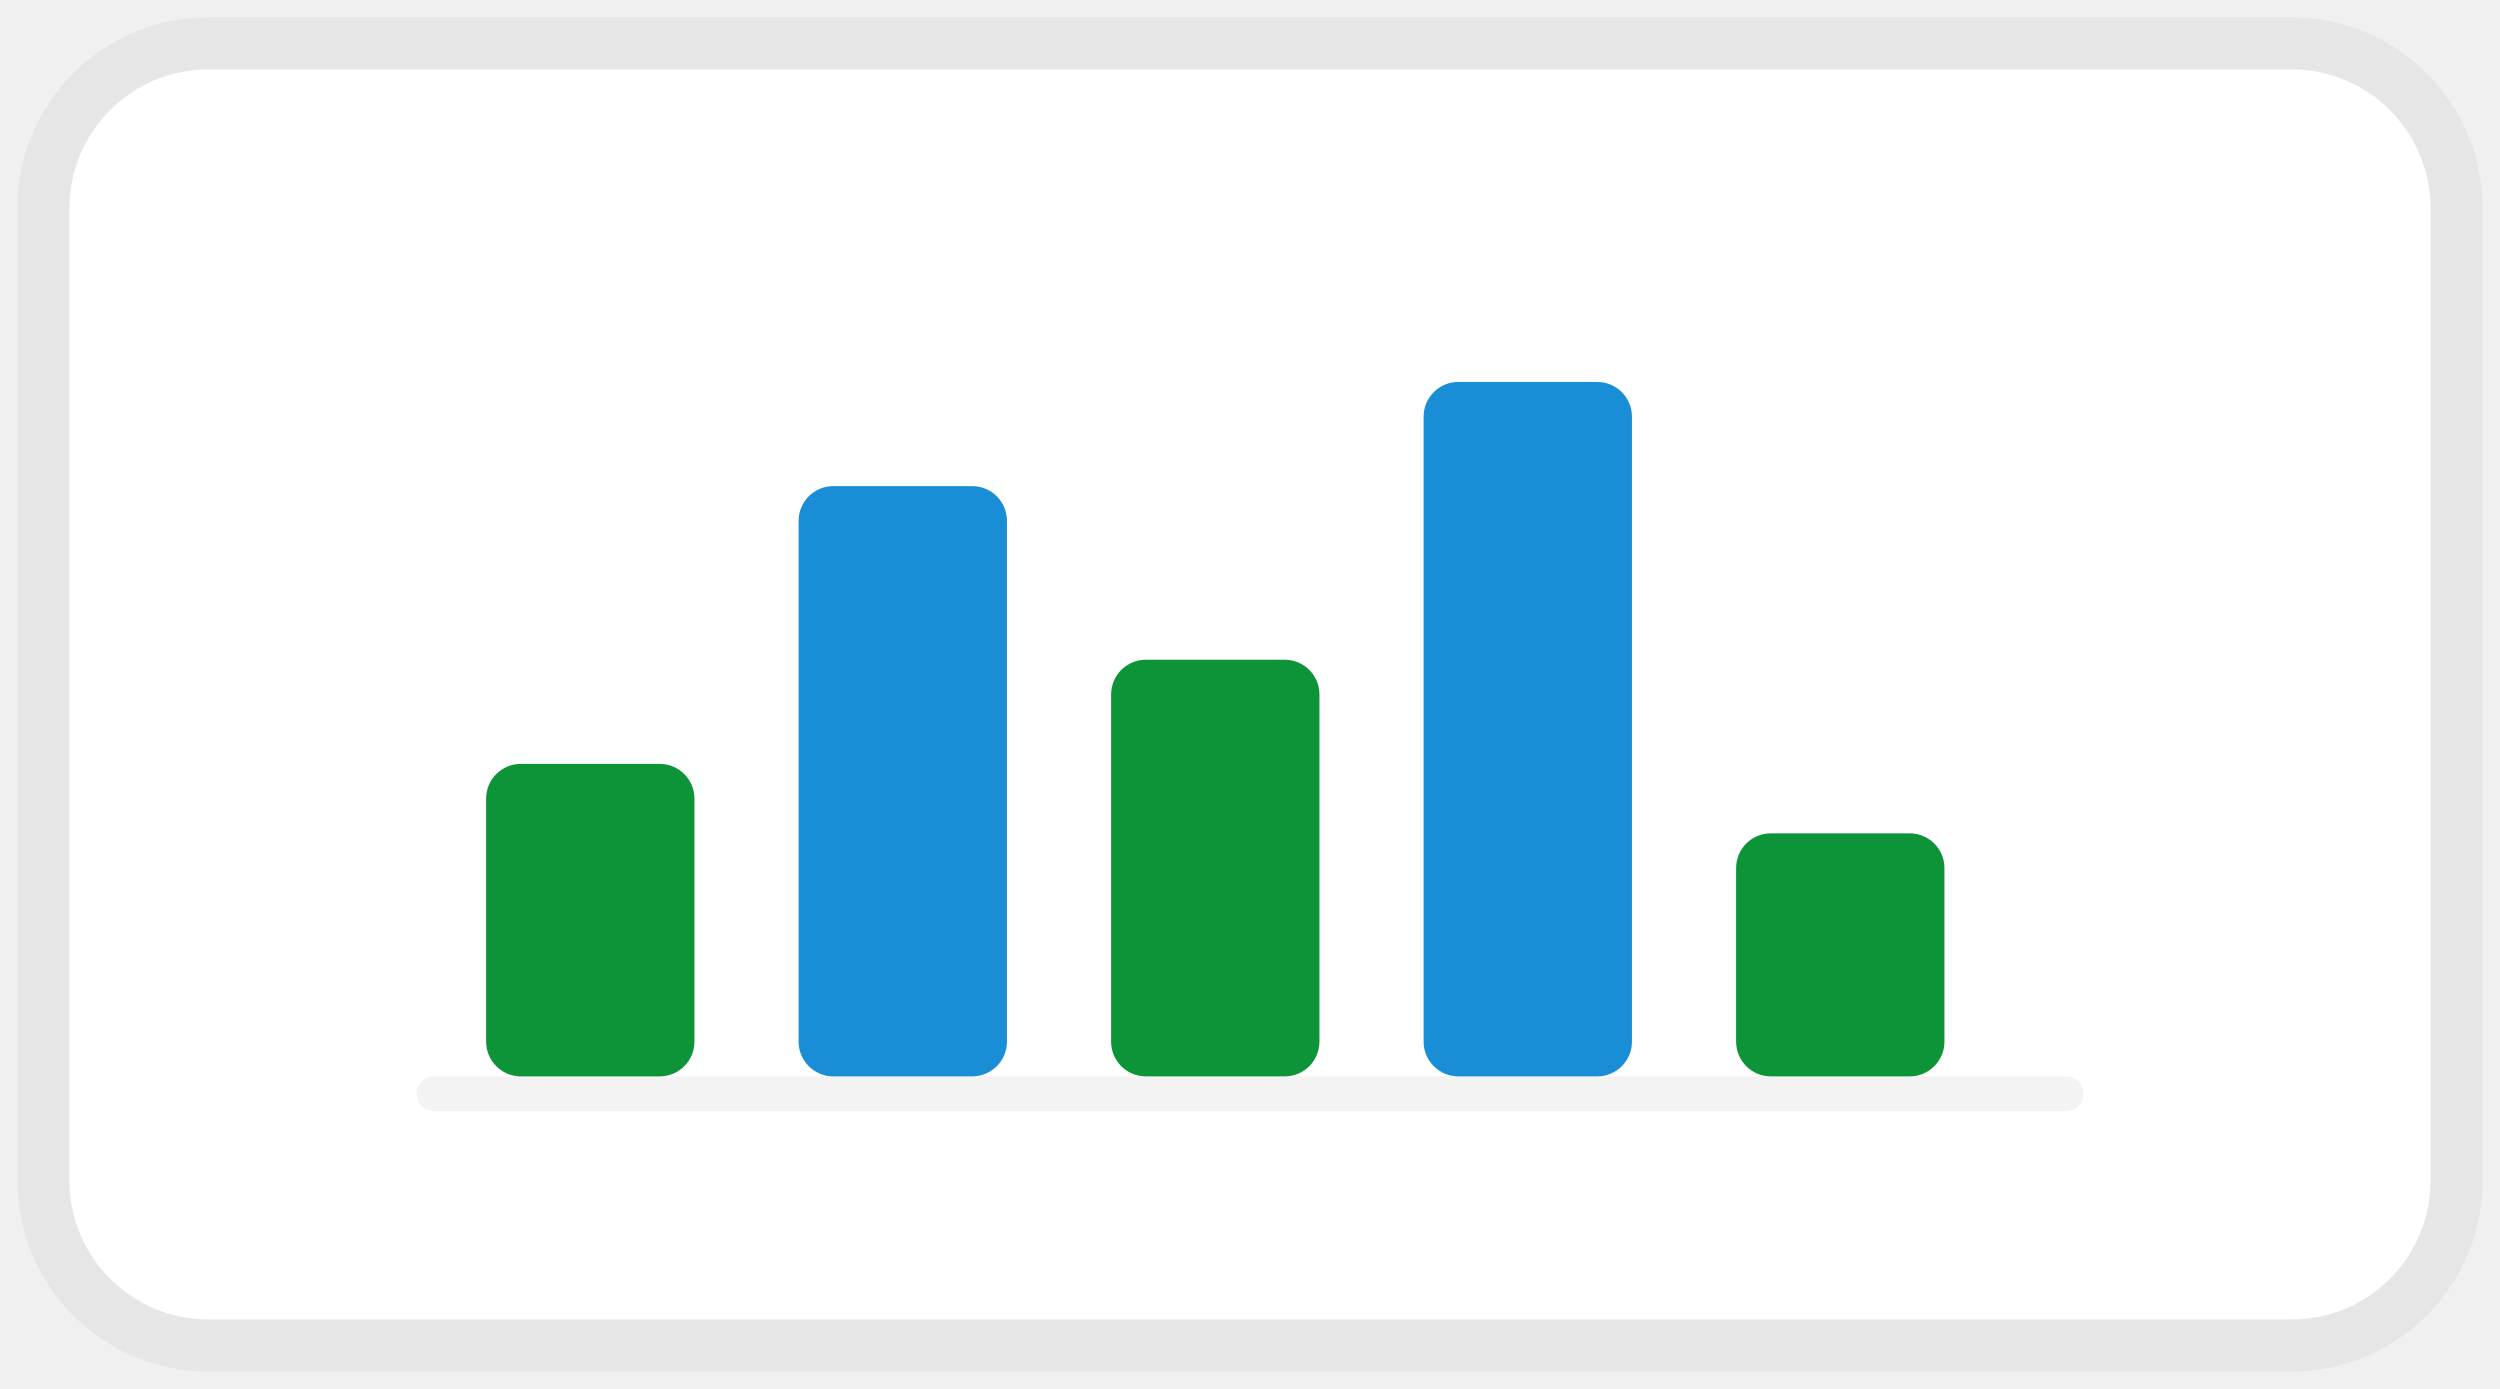
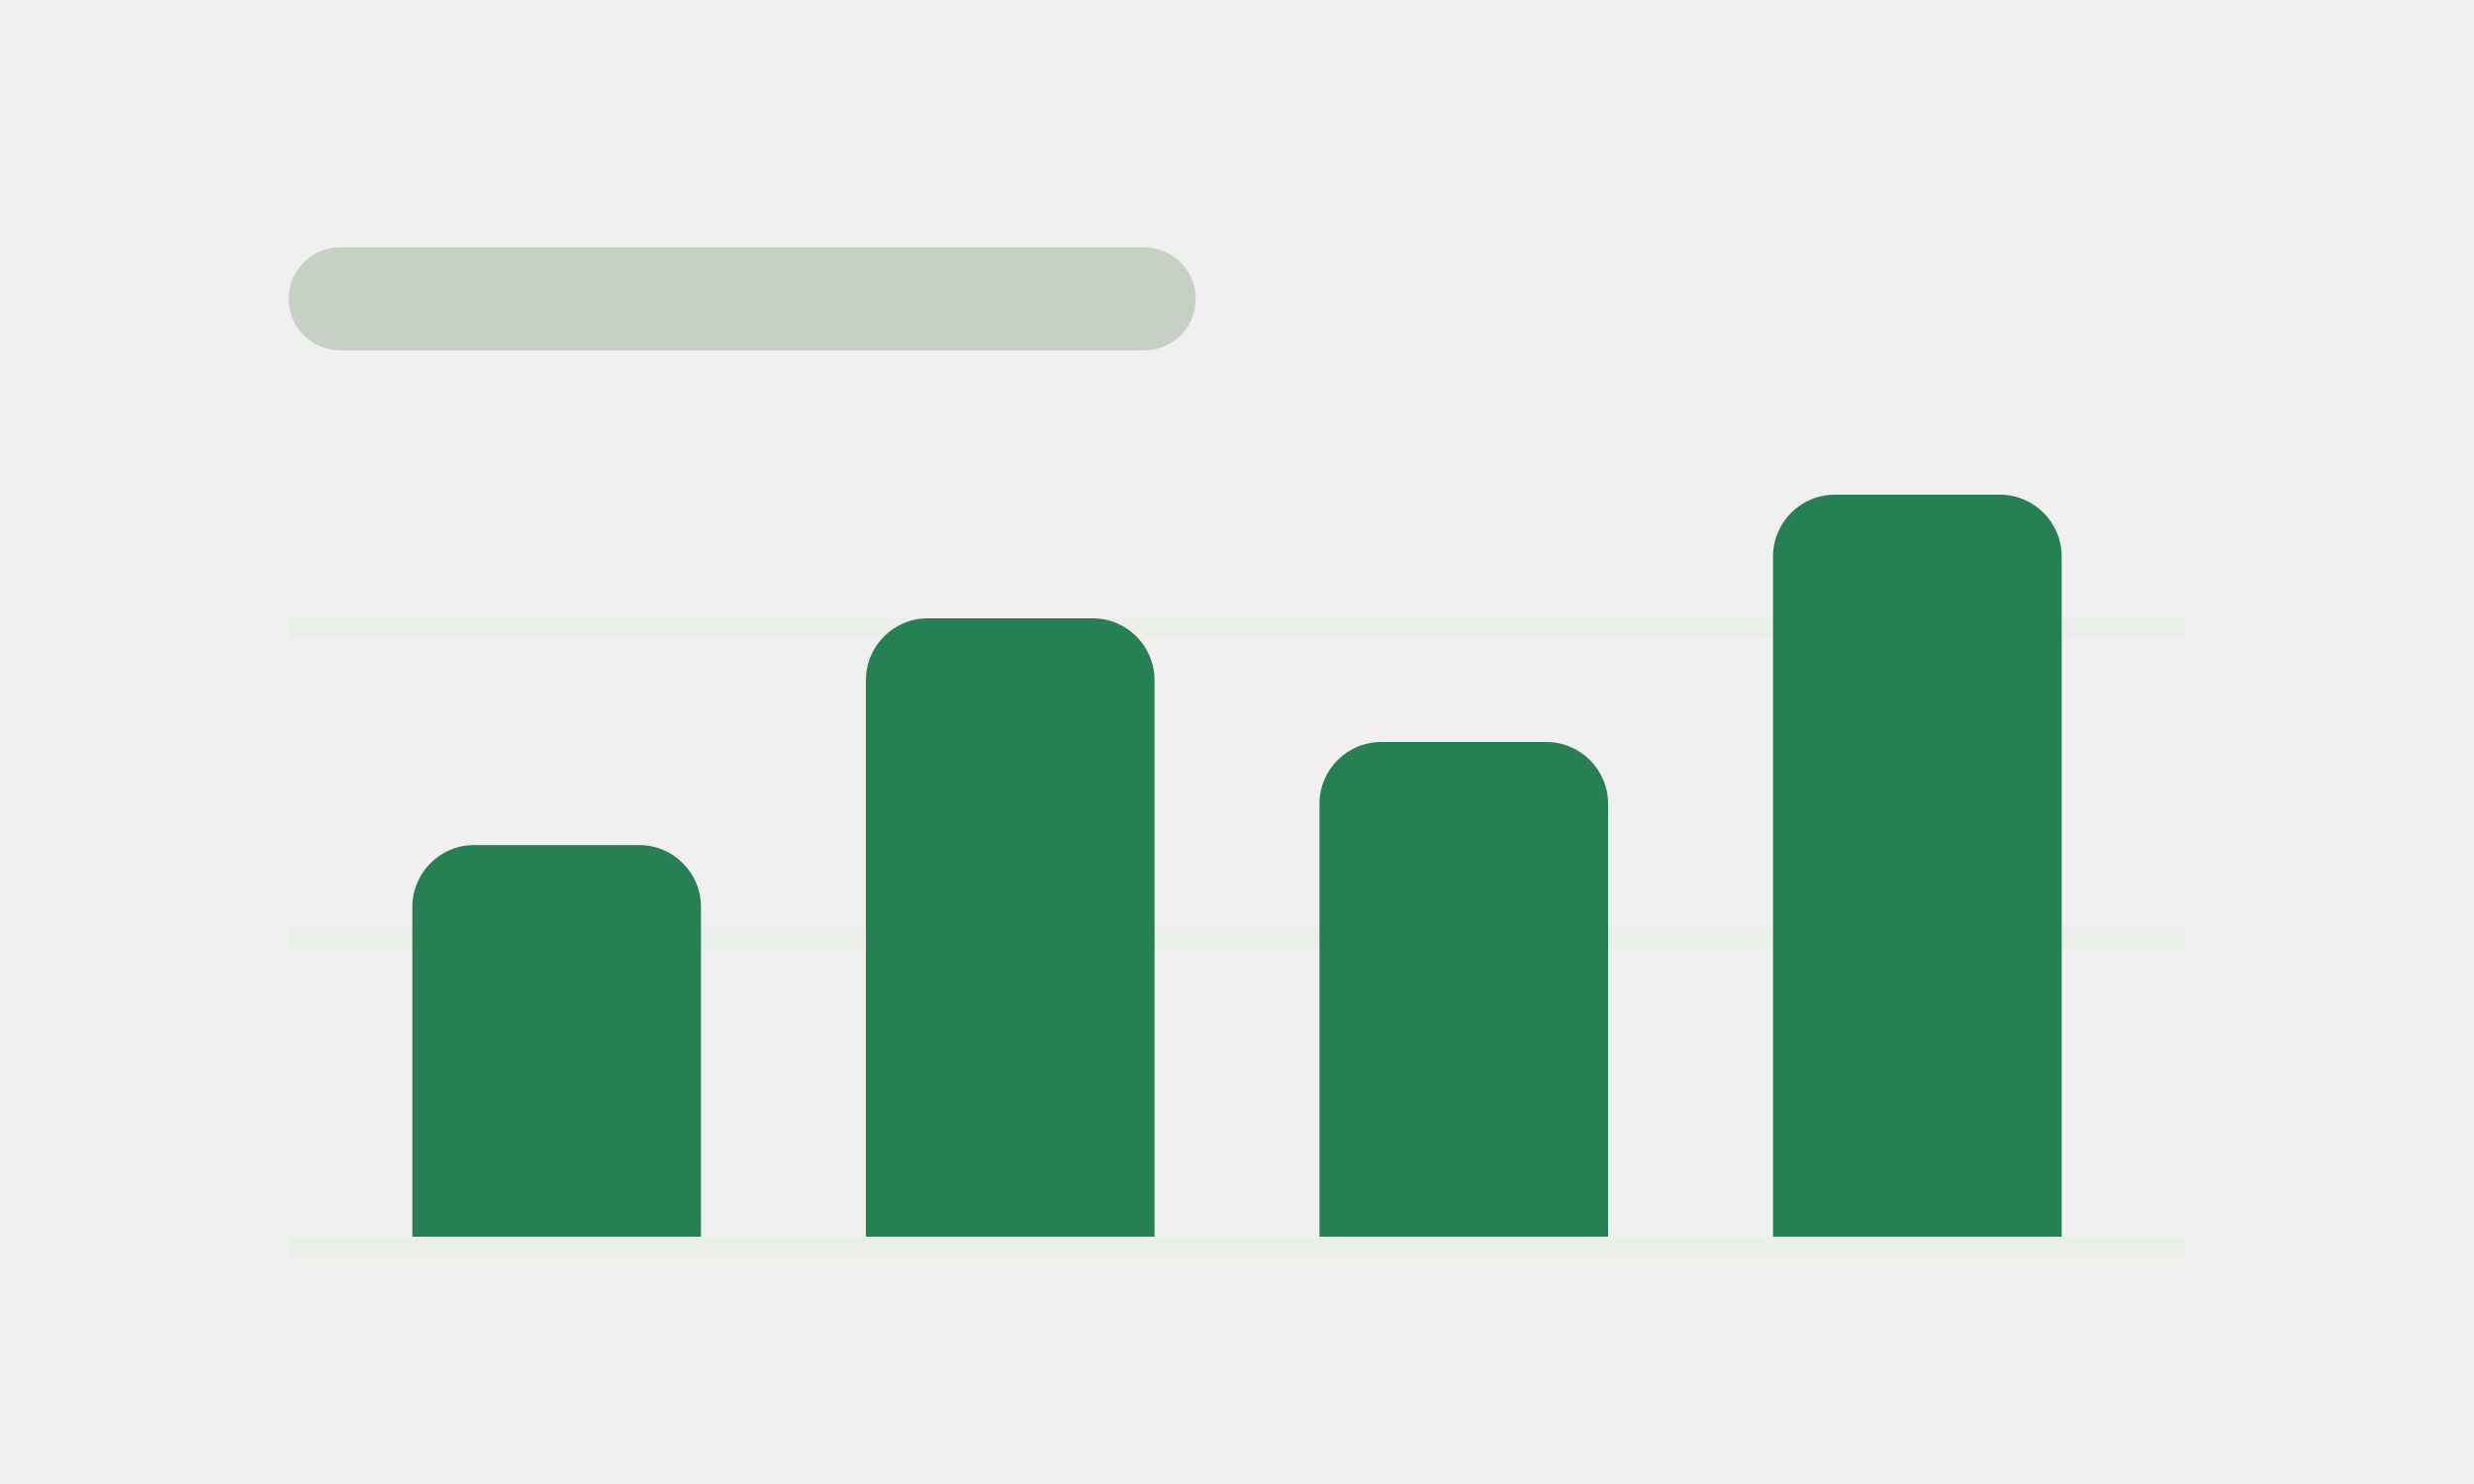
- <svg xmlns="http://www.w3.org/2000/svg" width="72" height="40" viewBox="0 0 72 40" fill="none">
-   <rect x="1.25" y="1.25" width="69.5" height="37.5" rx="4.75" fill="white" />
-   <rect x="1.25" y="1.25" width="69.5" height="37.5" rx="4.75" stroke="#E6E6E7" stroke-width="1.5" />
-   <rect opacity="0.48" x="12" y="31" width="48" height="1" rx="0.5" fill="#E6E6E7" />
-   <rect x="14" y="22" width="6" height="9" rx="1" fill="#0D9439" />
-   <rect x="23" y="14" width="6" height="17" rx="1" fill="#198DD6" />
-   <rect x="32" y="19" width="6" height="12" rx="1" fill="#0D9439" />
-   <rect x="41" y="11" width="6" height="20" rx="1" fill="#198DD6" />
-   <rect x="50" y="24" width="6" height="7" rx="1" fill="#0D9439" />
+ <svg xmlns="http://www.w3.org/2000/svg" width="120" height="72" viewBox="0 0 120 72" fill="none">
+   <rect x="14" y="12" width="44" height="5" rx="2.5" fill="#c7d0c4" />
+   <rect x="14" y="60" width="92" height="1" fill="#eaefe7" />
+   <rect x="14" y="45" width="92" height="1" fill="#eaefe7" />
+   <rect x="14" y="30" width="92" height="1" fill="#eaefe7" />
+   <path d="M20 60V44a3 3 0 0 1 3-3h8a3 3 0 0 1 3 3v16z" fill="#278053" />
+   <path d="M42 60V33a3 3 0 0 1 3-3h8a3 3 0 0 1 3 3v27z" fill="#278053" />
+   <path d="M64 60V39a3 3 0 0 1 3-3h8a3 3 0 0 1 3 3v21z" fill="#278053" />
+   <path d="M86 60V27a3 3 0 0 1 3-3h8a3 3 0 0 1 3 3v33z" fill="#278053" />
</svg>
